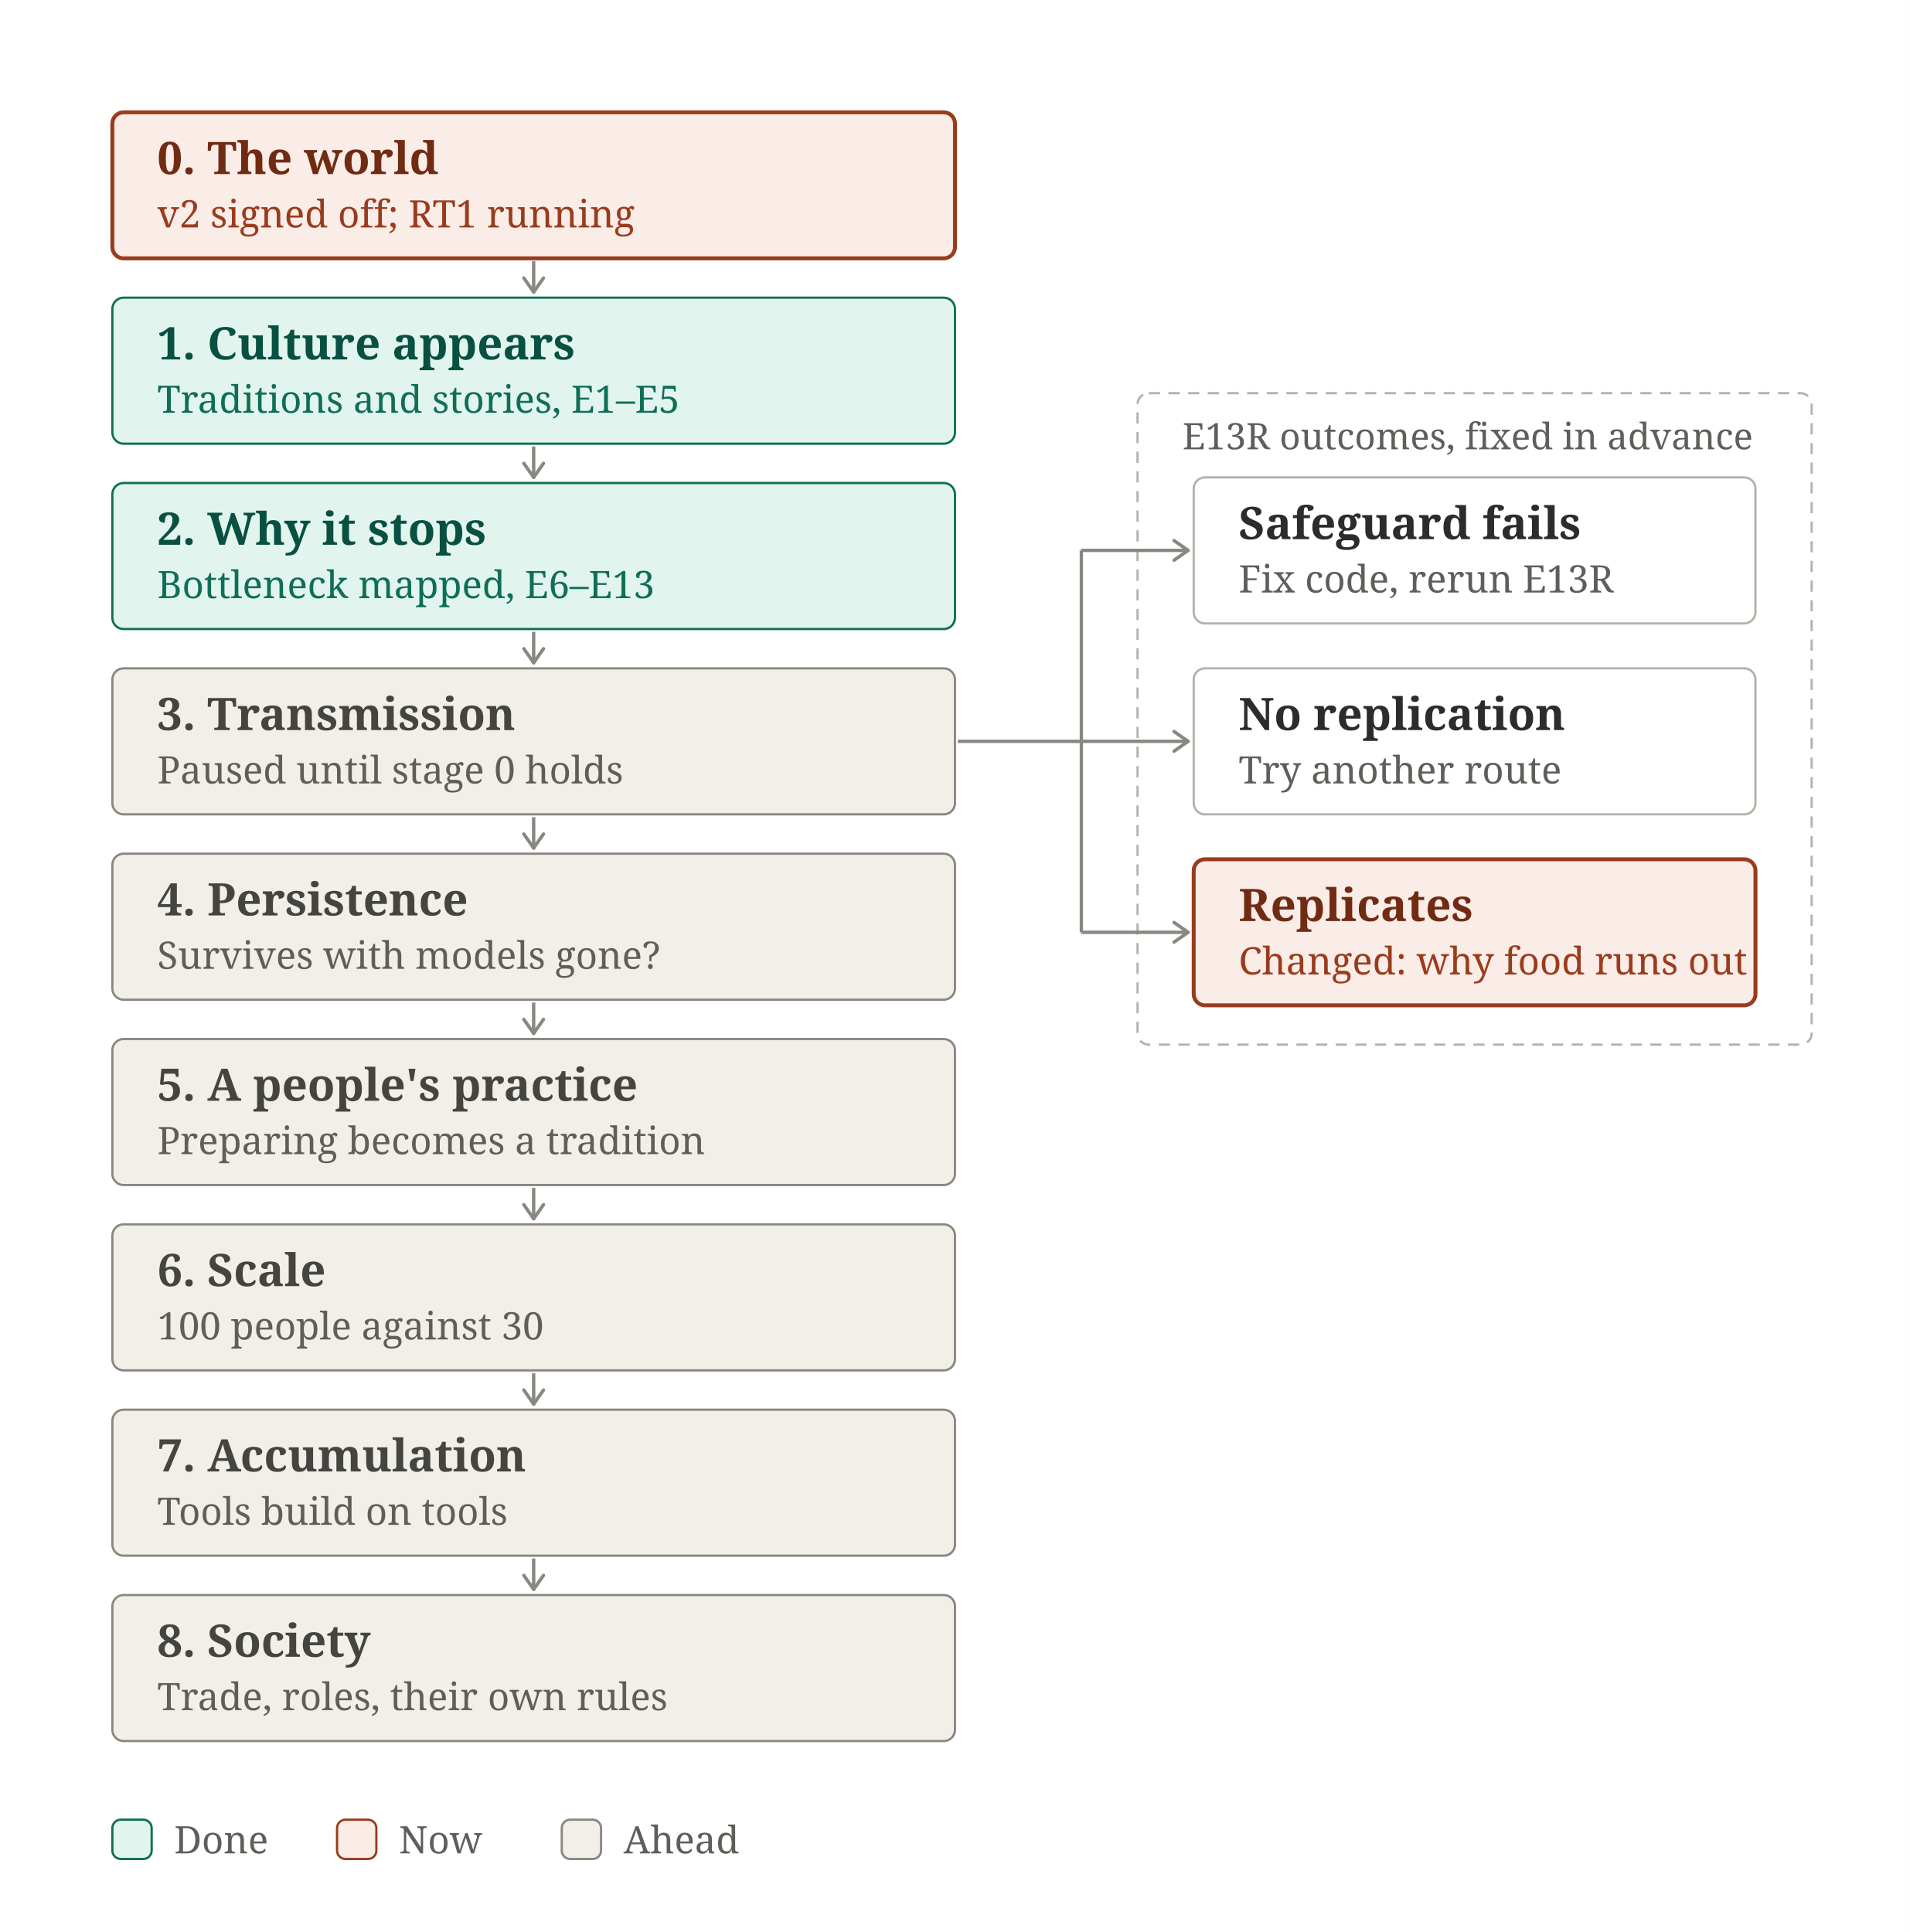
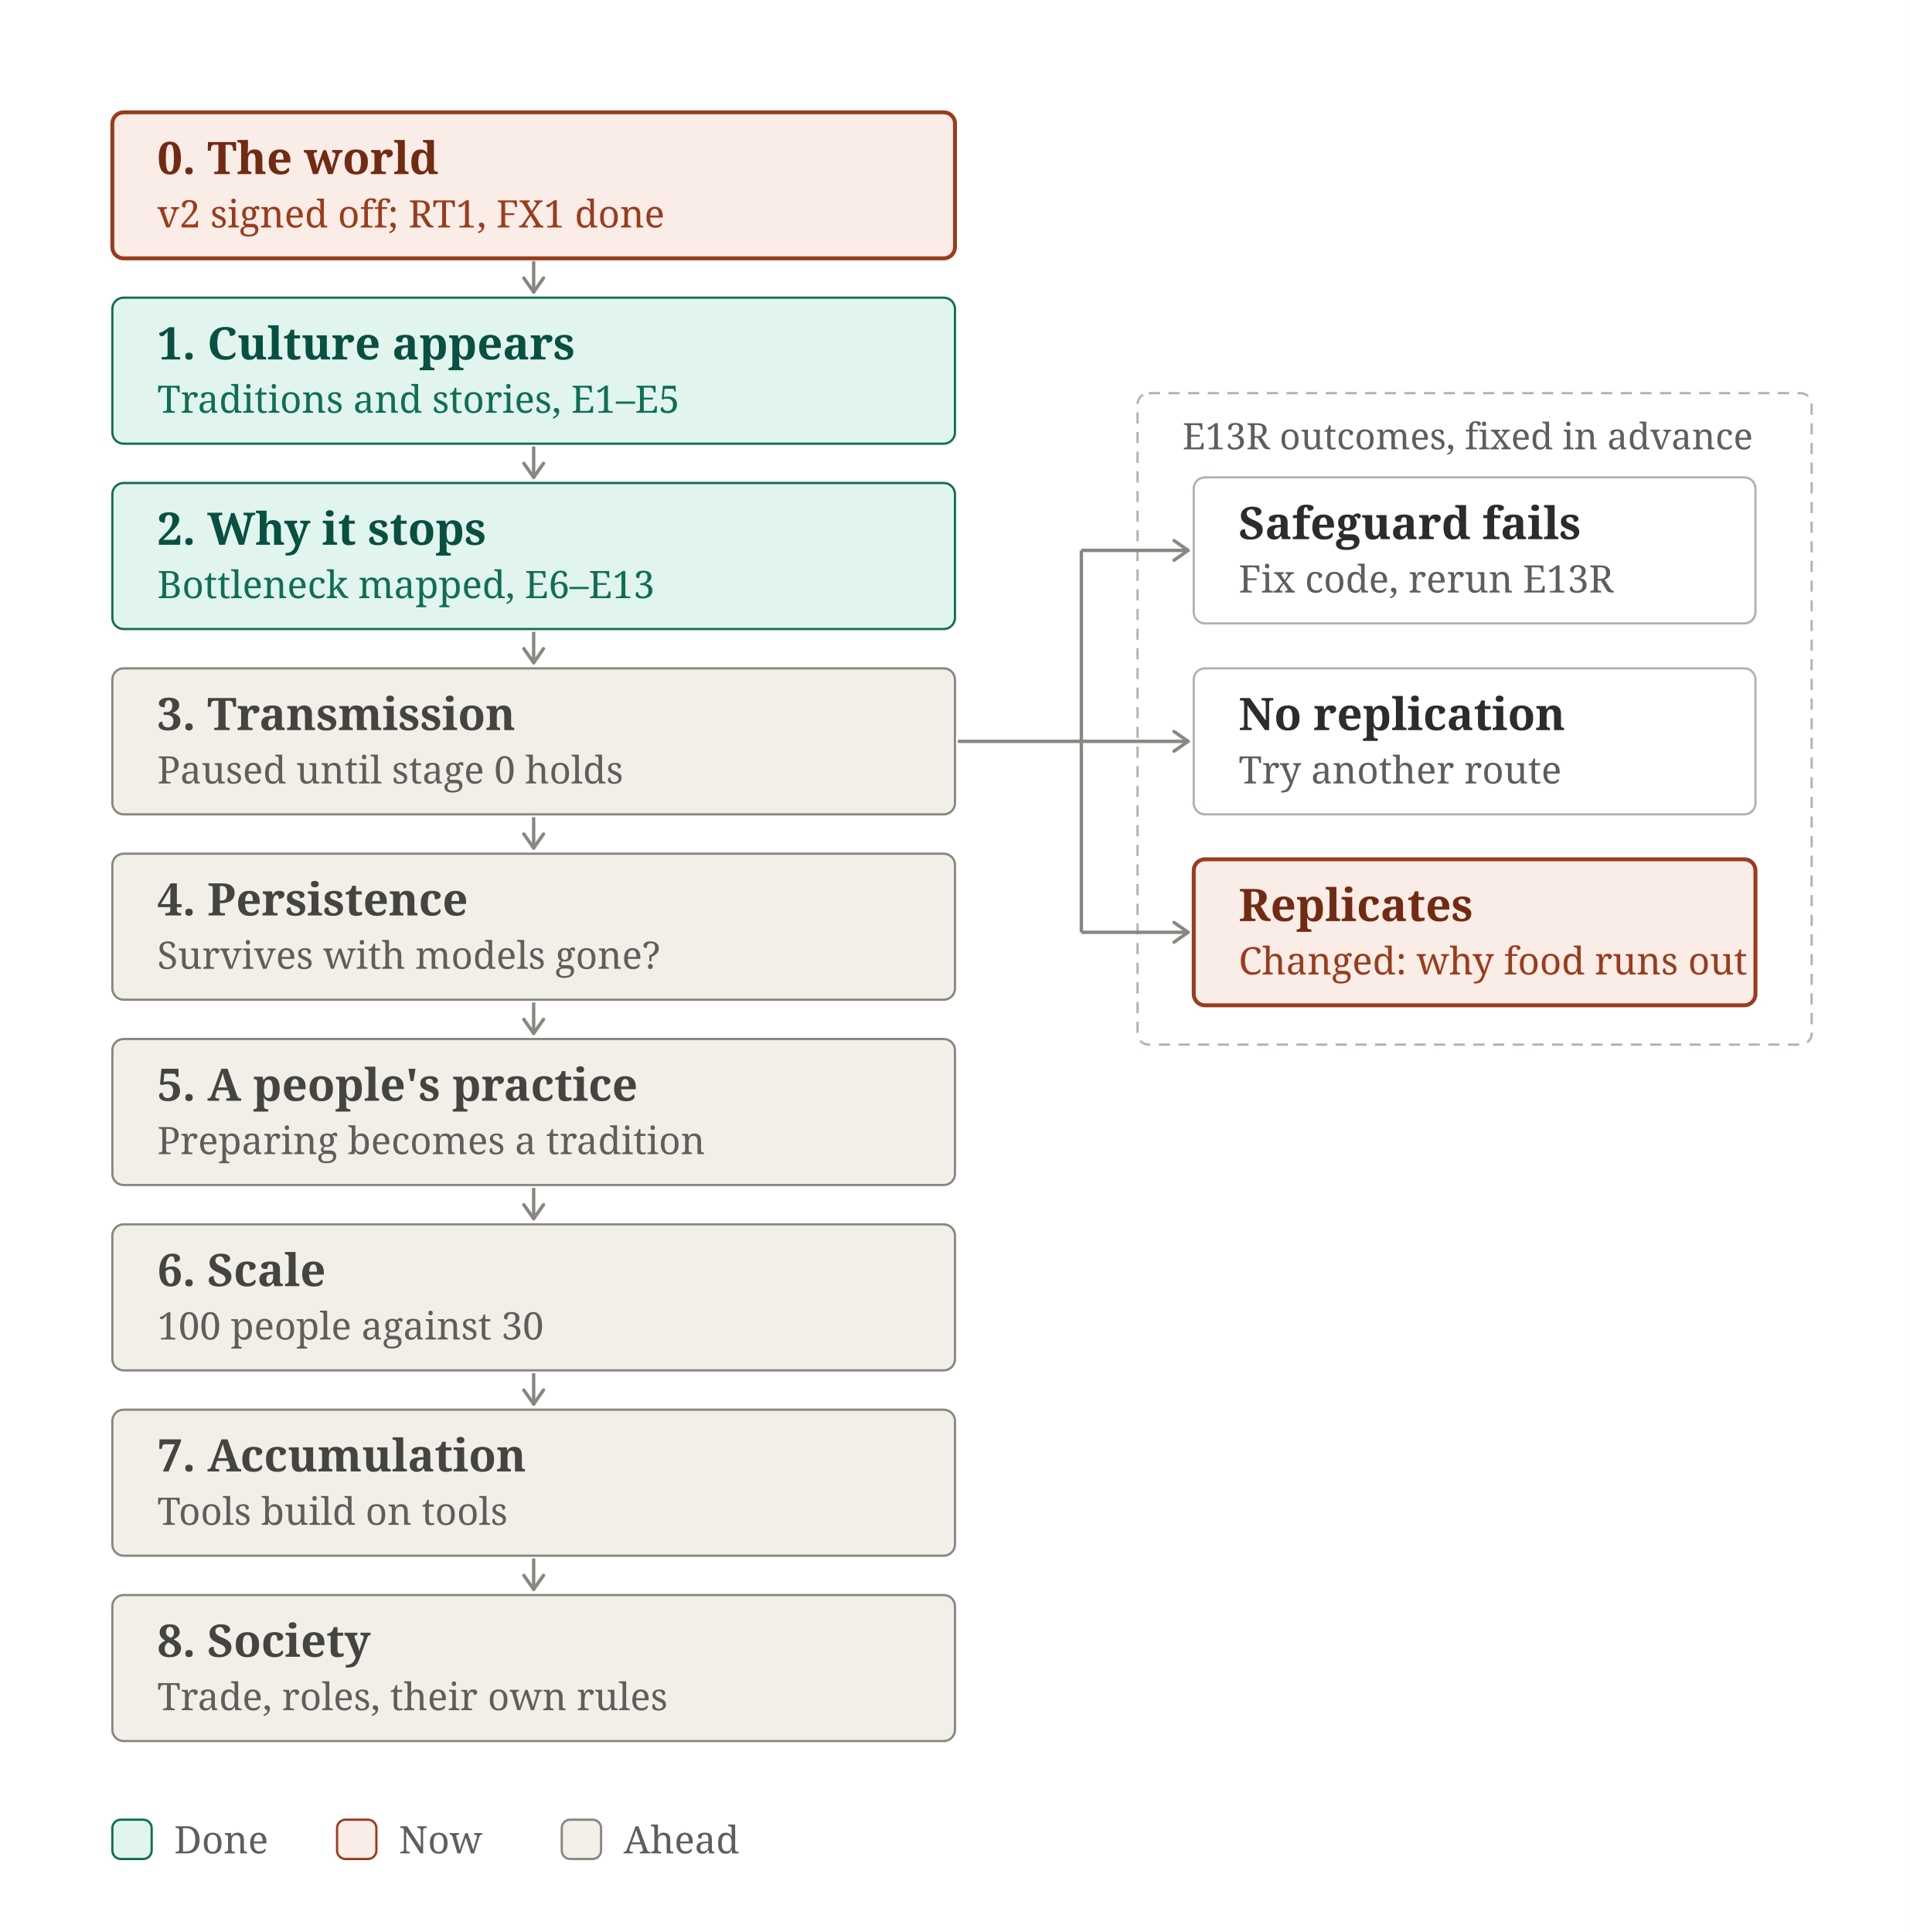
<svg xmlns="http://www.w3.org/2000/svg" width="680" height="688" viewBox="0 0 680 688" font-family="Garamond, Georgia, serif" role="img">
  <rect width="680" height="688" fill="#FFFFFF" />
  <rect x="405" y="140" width="240" height="232" rx="4" fill="none" stroke="#B4B2A9" stroke-width="0.8" stroke-dasharray="4 3" />
  <text x="421" y="160" font-size="13" fill="#5F5E5A">E13R outcomes, fixed in advance</text>
  <line x1="190" y1="93" x2="190" y2="104" stroke="#888780" stroke-width="1.2" />
  <line x1="186.5" y1="99.0" x2="190" y2="104" stroke="#888780" stroke-width="1.2" stroke-linecap="round" />
  <line x1="193.5" y1="99.0" x2="190" y2="104" stroke="#888780" stroke-width="1.2" stroke-linecap="round" />
  <line x1="190" y1="159" x2="190" y2="170" stroke="#888780" stroke-width="1.2" />
  <line x1="186.5" y1="165.0" x2="190" y2="170" stroke="#888780" stroke-width="1.2" stroke-linecap="round" />
  <line x1="193.5" y1="165.0" x2="190" y2="170" stroke="#888780" stroke-width="1.2" stroke-linecap="round" />
  <line x1="190" y1="225" x2="190" y2="236" stroke="#888780" stroke-width="1.2" />
  <line x1="186.5" y1="231.0" x2="190" y2="236" stroke="#888780" stroke-width="1.2" stroke-linecap="round" />
  <line x1="193.5" y1="231.0" x2="190" y2="236" stroke="#888780" stroke-width="1.2" stroke-linecap="round" />
  <line x1="190" y1="291" x2="190" y2="302" stroke="#888780" stroke-width="1.2" />
  <line x1="186.5" y1="297.0" x2="190" y2="302" stroke="#888780" stroke-width="1.2" stroke-linecap="round" />
  <line x1="193.5" y1="297.0" x2="190" y2="302" stroke="#888780" stroke-width="1.2" stroke-linecap="round" />
  <line x1="190" y1="357" x2="190" y2="368" stroke="#888780" stroke-width="1.2" />
  <line x1="186.5" y1="363.0" x2="190" y2="368" stroke="#888780" stroke-width="1.2" stroke-linecap="round" />
  <line x1="193.5" y1="363.0" x2="190" y2="368" stroke="#888780" stroke-width="1.2" stroke-linecap="round" />
  <line x1="190" y1="423" x2="190" y2="434" stroke="#888780" stroke-width="1.2" />
  <line x1="186.5" y1="429.0" x2="190" y2="434" stroke="#888780" stroke-width="1.2" stroke-linecap="round" />
  <line x1="193.5" y1="429.0" x2="190" y2="434" stroke="#888780" stroke-width="1.2" stroke-linecap="round" />
  <line x1="190" y1="489" x2="190" y2="500" stroke="#888780" stroke-width="1.2" />
  <line x1="186.5" y1="495.0" x2="190" y2="500" stroke="#888780" stroke-width="1.2" stroke-linecap="round" />
  <line x1="193.5" y1="495.0" x2="190" y2="500" stroke="#888780" stroke-width="1.2" stroke-linecap="round" />
  <line x1="190" y1="555" x2="190" y2="566" stroke="#888780" stroke-width="1.2" />
  <line x1="186.5" y1="561.0" x2="190" y2="566" stroke="#888780" stroke-width="1.2" stroke-linecap="round" />
  <line x1="193.5" y1="561.0" x2="190" y2="566" stroke="#888780" stroke-width="1.2" stroke-linecap="round" />
  <line x1="341" y1="264" x2="385" y2="264" stroke="#888780" stroke-width="1.2" />
  <line x1="385" y1="196" x2="385" y2="332" stroke="#888780" stroke-width="1.2" />
  <line x1="385" y1="196" x2="423" y2="196" stroke="#888780" stroke-width="1.2" />
  <line x1="418.0" y1="199.5" x2="423" y2="196" stroke="#888780" stroke-width="1.2" stroke-linecap="round" />
  <line x1="418.0" y1="192.5" x2="423" y2="196" stroke="#888780" stroke-width="1.2" stroke-linecap="round" />
  <line x1="385" y1="264" x2="423" y2="264" stroke="#888780" stroke-width="1.2" />
  <line x1="418.0" y1="267.5" x2="423" y2="264" stroke="#888780" stroke-width="1.2" stroke-linecap="round" />
  <line x1="418.0" y1="260.5" x2="423" y2="264" stroke="#888780" stroke-width="1.2" stroke-linecap="round" />
  <line x1="385" y1="332" x2="423" y2="332" stroke="#888780" stroke-width="1.2" />
  <line x1="418.0" y1="335.5" x2="423" y2="332" stroke="#888780" stroke-width="1.2" stroke-linecap="round" />
  <line x1="418.0" y1="328.5" x2="423" y2="332" stroke="#888780" stroke-width="1.2" stroke-linecap="round" />
  <rect x="40" y="40" width="300" height="52" rx="4" fill="#FAECE7" stroke="#993C1D" stroke-width="1.4" />
  <text x="56" y="62" font-size="16" font-weight="bold" fill="#712B13">0. The world</text>
-   <text x="56" y="81" font-size="13.5" fill="#993C1D">v2 signed off; RT1 running</text>
+   <text x="56" y="81" font-size="13.5" fill="#993C1D">v2 signed off; RT1, FX1 done</text>
  <rect x="40" y="106" width="300" height="52" rx="4" fill="#E1F5EE" stroke="#0F6E56" stroke-width="0.8" />
  <text x="56" y="128" font-size="16" font-weight="bold" fill="#085041">1. Culture appears</text>
  <text x="56" y="147" font-size="13.5" fill="#0F6E56">Traditions and stories, E1–E5</text>
  <rect x="40" y="172" width="300" height="52" rx="4" fill="#E1F5EE" stroke="#0F6E56" stroke-width="0.8" />
  <text x="56" y="194" font-size="16" font-weight="bold" fill="#085041">2. Why it stops</text>
  <text x="56" y="213" font-size="13.5" fill="#0F6E56">Bottleneck mapped, E6–E13</text>
  <rect x="40" y="238" width="300" height="52" rx="4" fill="#F1EFE8" stroke="#888780" stroke-width="0.8" />
  <text x="56" y="260" font-size="16" font-weight="bold" fill="#444441">3. Transmission</text>
  <text x="56" y="279" font-size="13.5" fill="#5F5E5A">Paused until stage 0 holds</text>
  <rect x="40" y="304" width="300" height="52" rx="4" fill="#F1EFE8" stroke="#888780" stroke-width="0.8" />
  <text x="56" y="326" font-size="16" font-weight="bold" fill="#444441">4. Persistence</text>
  <text x="56" y="345" font-size="13.5" fill="#5F5E5A">Survives with models gone?</text>
  <rect x="40" y="370" width="300" height="52" rx="4" fill="#F1EFE8" stroke="#888780" stroke-width="0.8" />
  <text x="56" y="392" font-size="16" font-weight="bold" fill="#444441">5. A people's practice</text>
  <text x="56" y="411" font-size="13.5" fill="#5F5E5A">Preparing becomes a tradition</text>
  <rect x="40" y="436" width="300" height="52" rx="4" fill="#F1EFE8" stroke="#888780" stroke-width="0.8" />
  <text x="56" y="458" font-size="16" font-weight="bold" fill="#444441">6. Scale</text>
  <text x="56" y="477" font-size="13.5" fill="#5F5E5A">100 people against 30</text>
  <rect x="40" y="502" width="300" height="52" rx="4" fill="#F1EFE8" stroke="#888780" stroke-width="0.8" />
  <text x="56" y="524" font-size="16" font-weight="bold" fill="#444441">7. Accumulation</text>
  <text x="56" y="543" font-size="13.5" fill="#5F5E5A">Tools build on tools</text>
  <rect x="40" y="568" width="300" height="52" rx="4" fill="#F1EFE8" stroke="#888780" stroke-width="0.8" />
  <text x="56" y="590" font-size="16" font-weight="bold" fill="#444441">8. Society</text>
  <text x="56" y="609" font-size="13.5" fill="#5F5E5A">Trade, roles, their own rules</text>
  <rect x="425" y="170" width="200" height="52" rx="4" fill="#FFFFFF" stroke="#B4B2A9" stroke-width="0.8" />
  <text x="441" y="192" font-size="16" font-weight="bold" fill="#2C2C2A">Safeguard fails</text>
  <text x="441" y="211" font-size="13.5" fill="#5F5E5A">Fix code, rerun E13R</text>
  <rect x="425" y="238" width="200" height="52" rx="4" fill="#FFFFFF" stroke="#B4B2A9" stroke-width="0.8" />
  <text x="441" y="260" font-size="16" font-weight="bold" fill="#2C2C2A">No replication</text>
  <text x="441" y="279" font-size="13.5" fill="#5F5E5A">Try another route</text>
  <rect x="425" y="306" width="200" height="52" rx="4" fill="#FAECE7" stroke="#993C1D" stroke-width="1.4" />
  <text x="441" y="328" font-size="16" font-weight="bold" fill="#712B13">Replicates</text>
  <text x="441" y="347" font-size="13.5" fill="#993C1D">Changed: why food runs out</text>
  <rect x="40" y="648" width="14" height="14" rx="3" fill="#E1F5EE" stroke="#0F6E56" stroke-width="0.8" />
  <text x="62" y="660" font-size="13.5" fill="#5F5E5A">Done</text>
  <rect x="120" y="648" width="14" height="14" rx="3" fill="#FAECE7" stroke="#993C1D" stroke-width="0.8" />
  <text x="142" y="660" font-size="13.5" fill="#5F5E5A">Now</text>
  <rect x="200" y="648" width="14" height="14" rx="3" fill="#F1EFE8" stroke="#888780" stroke-width="0.8" />
  <text x="222" y="660" font-size="13.5" fill="#5F5E5A">Ahead</text>
</svg>
